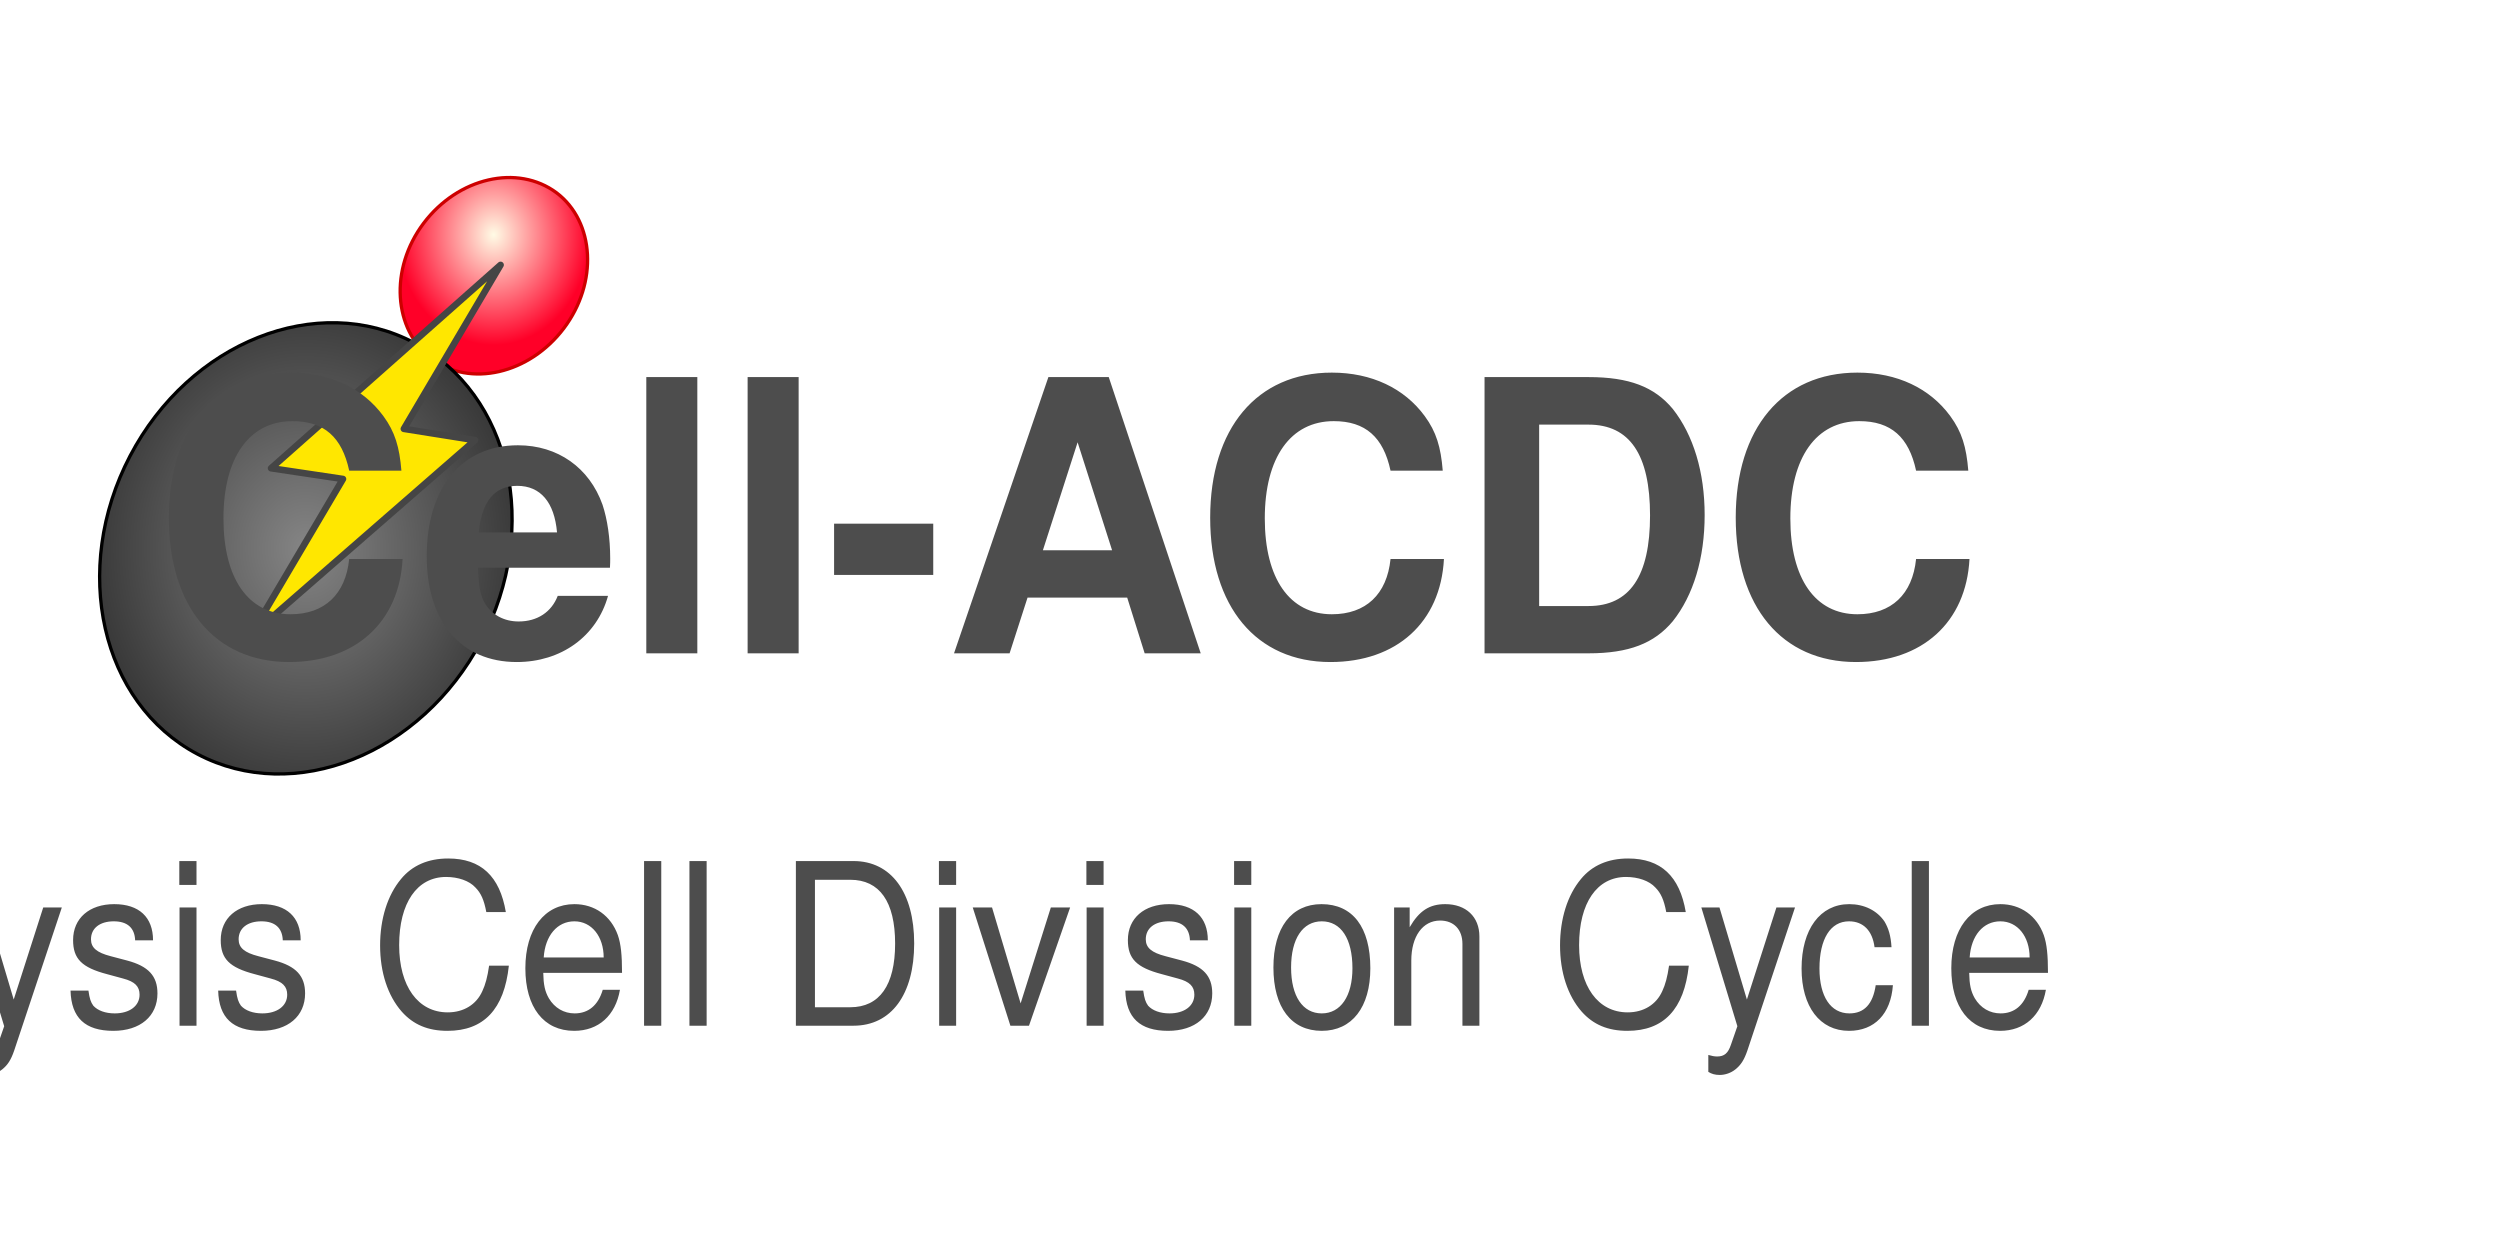
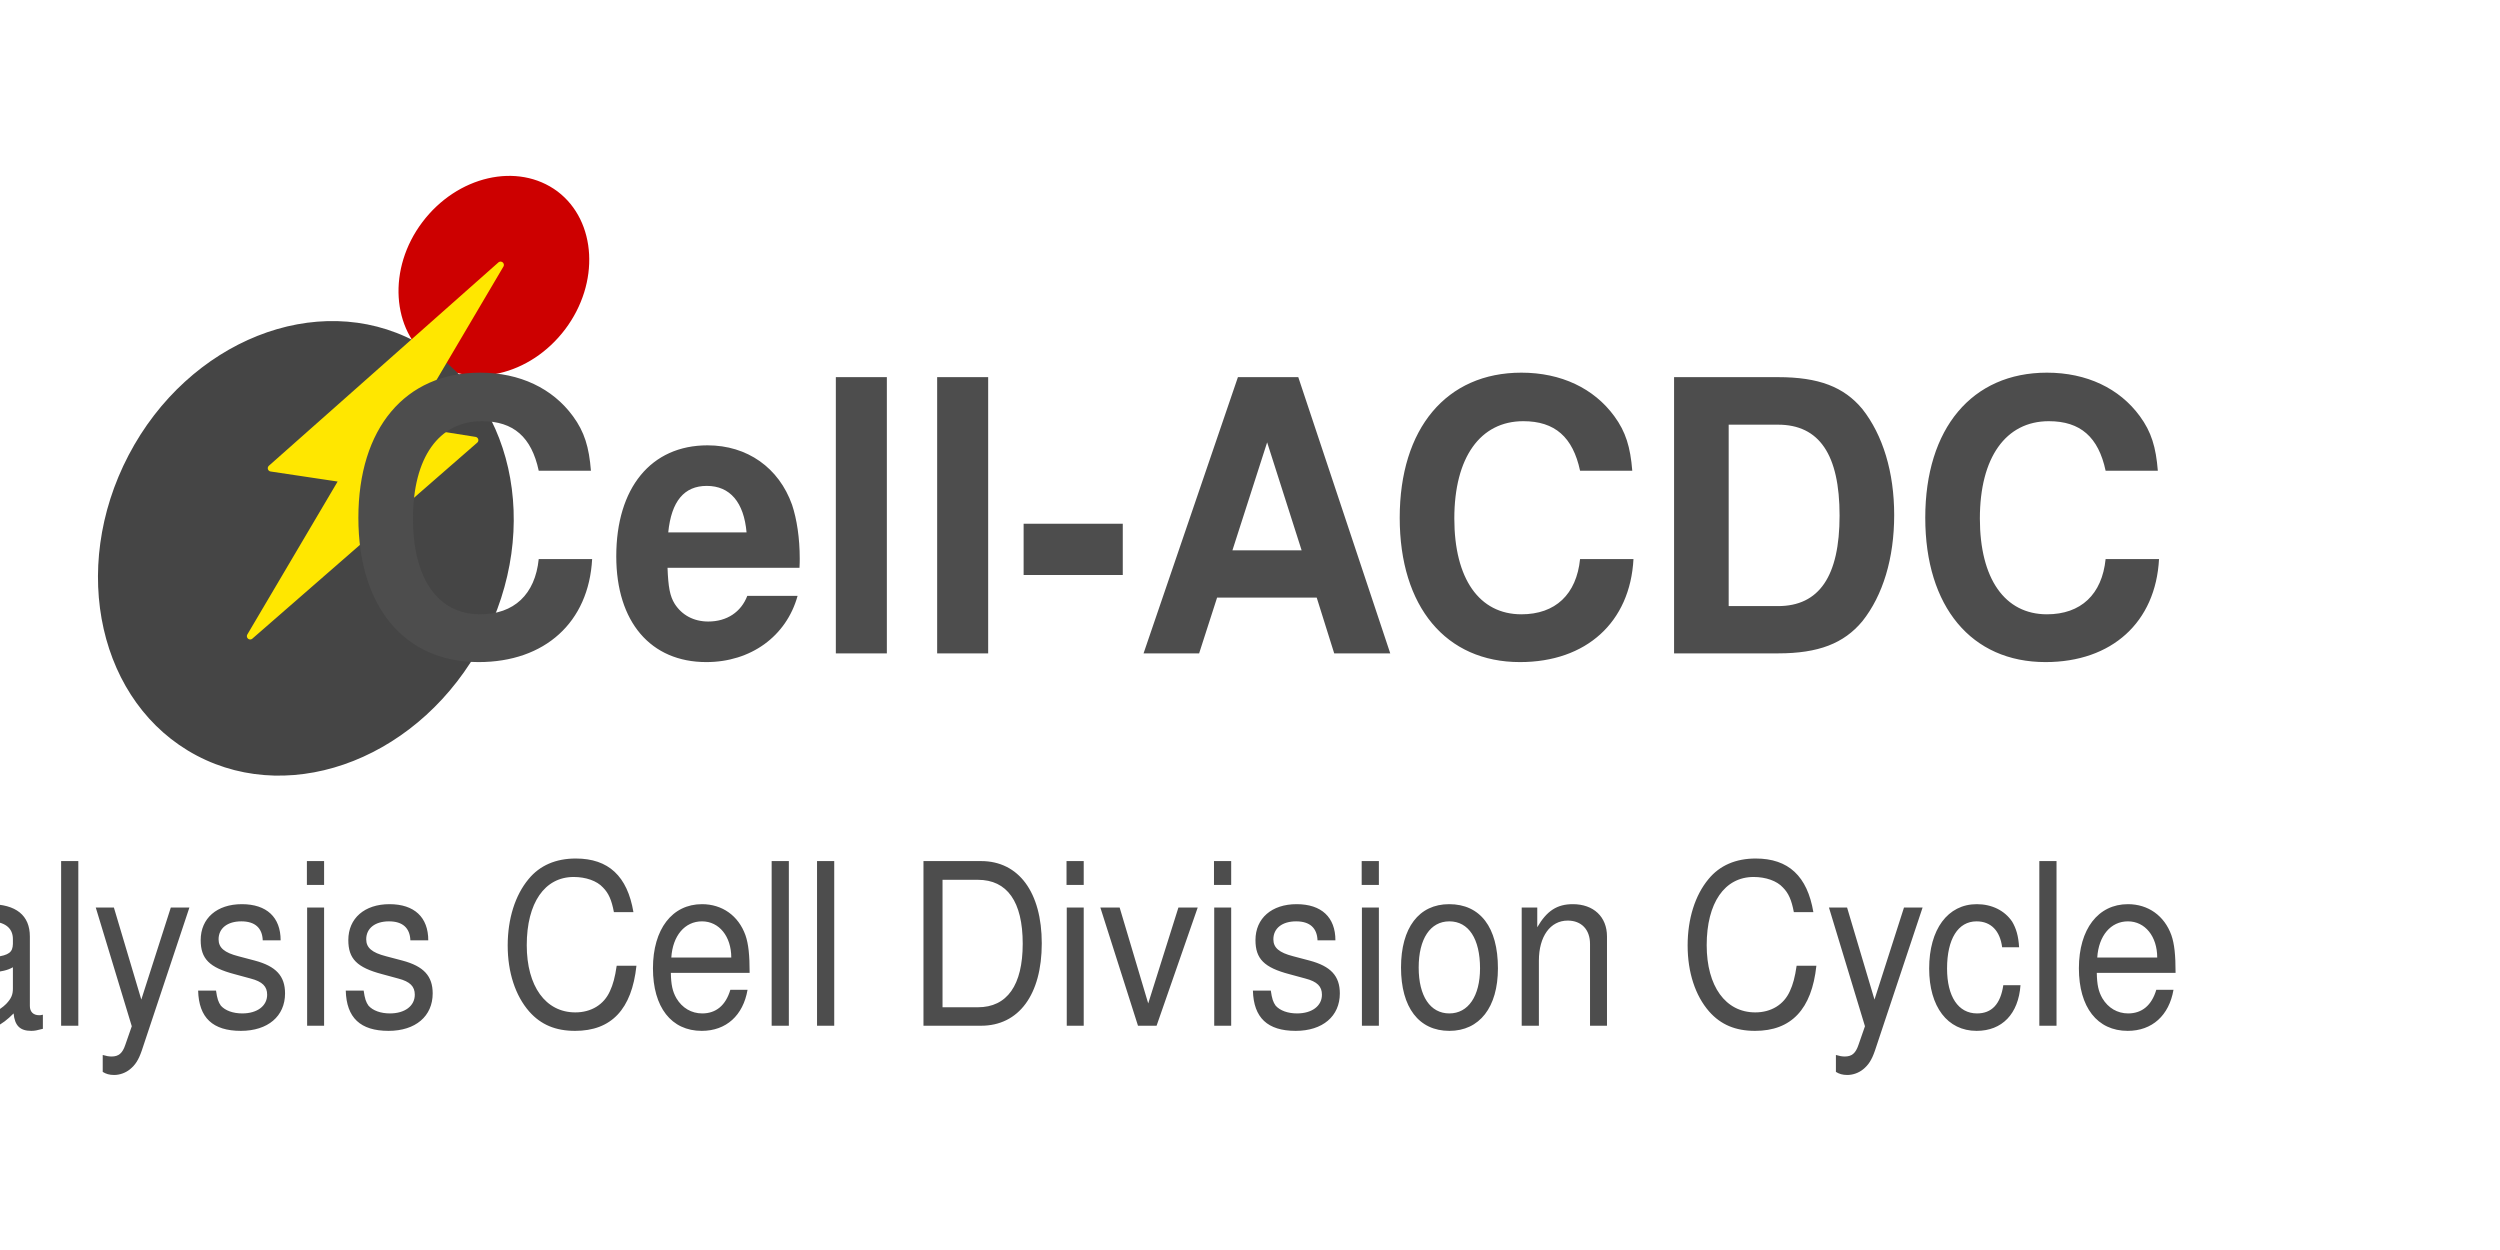
<svg xmlns="http://www.w3.org/2000/svg" xmlns:xlink="http://www.w3.org/1999/xlink" version="1.1" id="Layer_1" x="0px" y="0px" viewBox="0 0 160 80" xml:space="preserve" width="160" height="80">
  <defs id="defs31">
    <radialGradient id="SVGID_1_" cx="71.092" cy="18.036" r="14.519" gradientUnits="userSpaceOnUse" xlink:href="#SVGID_2_">
      <stop offset="0" style="stop-color:#FFF200" id="stop11499" />
      <stop offset="1" style="stop-color:#A97C50" id="stop11501" />
    </radialGradient>
    <marker style="overflow:visible" id="marker1526" refX="0" refY="0" orient="auto">
      <path transform="scale(-0.6)" d="M 8.719,4.034 -2.207,0.016 8.719,-4.002 c -1.745,2.372 -1.735,5.617 -6e-7,8.035 z" style="fill:#ff0000;fill-opacity:1;fill-rule:evenodd;stroke:#ff0000;stroke-width:0.625;stroke-linejoin:round;stroke-opacity:1" id="path1524" />
    </marker>
    <marker style="overflow:visible" id="Arrow2Send" refX="0" refY="0" orient="auto">
      <path transform="matrix(-0.3,0,0,-0.3,0.69,0)" d="M 8.719,4.034 -2.207,0.016 8.719,-4.002 c -1.745,2.372 -1.735,5.617 -6e-7,8.035 z" style="fill:#ff0000;fill-opacity:1;fill-rule:evenodd;stroke:#ff0000;stroke-width:0.625;stroke-linejoin:round;stroke-opacity:1" id="path893" />
    </marker>
    <marker style="overflow:visible" id="marker1430" refX="0" refY="0" orient="auto">
      <path transform="matrix(-0.2,0,0,-0.2,-1.2,0)" style="fill:#ff0000;fill-opacity:1;fill-rule:evenodd;stroke:#ff0000;stroke-width:1pt;stroke-opacity:1" d="M 0,0 5,-5 -12.5,0 5,5 Z" id="path1428" />
    </marker>
    <marker style="overflow:visible" id="Arrow1Send" refX="0" refY="0" orient="auto">
      <path transform="matrix(-0.2,0,0,-0.2,-1.2,0)" style="fill:#ff0000;fill-opacity:1;fill-rule:evenodd;stroke:#ff0000;stroke-width:1pt;stroke-opacity:1" d="M 0,0 5,-5 -12.5,0 5,5 Z" id="path875" />
    </marker>
    <marker style="overflow:visible" id="TriangleOutS" refX="0" refY="0" orient="auto">
      <path transform="scale(0.2)" style="fill:#ff0000;fill-opacity:1;fill-rule:evenodd;stroke:#ff0000;stroke-width:1pt;stroke-opacity:1" d="M 5.77,0 -2.88,5 V -5 Z" id="path1008" />
    </marker>
    <marker style="overflow:visible" id="Arrow2Mend" refX="0" refY="0" orient="auto">
      <path transform="scale(-0.6)" d="M 8.719,4.034 -2.207,0.016 8.719,-4.002 c -1.745,2.372 -1.735,5.617 -6e-7,8.035 z" style="fill:#000000;fill-opacity:1;fill-rule:evenodd;stroke:#000000;stroke-width:0.625;stroke-linejoin:round;stroke-opacity:1" id="path887" />
    </marker>
-     <radialGradient xlink:href="#SVGID_2_" id="radialGradient1" gradientUnits="userSpaceOnUse" gradientTransform="matrix(1,0,0,1.15,0,-8.8929)" cx="42.675" cy="59.286" r="32.7" />
  </defs>
  <style type="text/css" id="style2">
	.st0{fill:url(#SVGID_1_);stroke:#986828;stroke-width:0.5;stroke-miterlimit:10;}
	.st1{fill:url(#SVGID_2_);stroke:#000000;stroke-width:0.5;stroke-miterlimit:10;}
	.st2{fill:none;stroke:#ED2024;stroke-width:8;stroke-miterlimit:10;}
	.st3{fill:none;stroke:#ED2024;stroke-width:8;stroke-miterlimit:10;stroke-dasharray:8.611,6.459;}
</style>
  <radialGradient id="SVGID_1_-1" cx="71.092" cy="18.036" r="14.519" gradientUnits="userSpaceOnUse" xlink:href="#SVGID_2_">
    <stop offset="0" style="stop-color:#fffbe5;stop-opacity:1" id="stop4" />
    <stop offset="1" style="stop-color:#ff0028;stop-opacity:1" id="stop6" />
  </radialGradient>
  <radialGradient id="SVGID_2_" cx="42.675" cy="59.286" r="32.7" gradientTransform="matrix(1,0,0,1.15,0,-8.8929)" gradientUnits="userSpaceOnUse">
    <stop offset="0" style="stop-color:#858585" id="stop11" />
    <stop offset="1" style="stop-color:#383838" id="stop13" />
  </radialGradient>
-   <g id="g3" transform="translate(0,7.187595)">
-     <g id="g2" transform="translate(-1.729528)">
-       <g id="g1" transform="matrix(0.4231572,0,0,0.4231572,3.242012,2.822865)">
-         <path class="st0" d="m 80.6,5.5 c 5.8,4.4 6.3,13.6 1.1,20.5 -5.2,6.9 -14.2,9 -20,4.6 C 55.9,26.2 55.3,17 60.5,10.1 65.7,3.2 74.7,1.1 80.6,5.5 Z" id="path9" style="fill:url(#SVGID_1_-1);fill-opacity:1;stroke:#cd0000;stroke-opacity:1" />
-         <path class="st1" d="M 59.1,28.2 C 73.7,35.9 78.3,56.1 69.2,73.3 60.1,90.5 40.9,98.1 26.3,90.4 11.7,82.7 7.1,62.5 16.1,45.3 c 9,-17.2 28.3,-24.9 43,-17.1 z" id="path16" style="fill:url(#radialGradient1)" />
-         <path id="path1695" style="fill:#ffe700;fill-opacity:1;stroke:#454545;stroke-width:1;stroke-linecap:butt;stroke-linejoin:round;stroke-miterlimit:4;stroke-dasharray:none;stroke-opacity:1" d="M 72.134,16.411 37.424,47.16 48.297,48.789 34.264,72.559 68.274,42.915 57.508,41.203 Z" />
-       </g>
-       <text xml:space="preserve" style="font-weight:bold;font-size:23.777px;font-family:sans-serif;-inkscape-font-specification:'sans-serif Bold';text-align:center;text-anchor:middle;fill:#d9d9d9;stroke:#000000;stroke-width:0" x="99.24" y="33.972" id="text1" transform="scale(0.9810439,1.019322)">
-         <tspan id="tspan1" x="99.24" y="33.972" style="font-style:normal;font-variant:normal;font-weight:bold;font-stretch:normal;font-family:Helvetica;-inkscape-font-specification:'Helvetica Bold';fill:#4d4d4d;fill-opacity:1;stroke-width:0">Cell-ACDC</tspan>
-         <tspan x="99.24" y="63.693" style="font-style:normal;font-variant:normal;font-weight:bold;font-stretch:normal;font-family:Helvetica;-inkscape-font-specification:'Helvetica Bold';stroke-width:0" id="tspan2" />
-       </text>
-     </g>
-     <text xml:space="preserve" style="font-weight:bold;font-size:33.002px;font-family:sans-serif;-inkscape-font-specification:'sans-serif Bold';text-align:center;text-anchor:middle;fill:#d9d9d9;fill-opacity:1;stroke:#000000;stroke-width:0" x="84.237" y="55.65" id="text1-3" transform="scale(0.9519446,1.050481)">
-       <tspan id="tspan1-8" x="84.237" y="55.65" style="font-style:normal;font-variant:normal;font-weight:normal;font-stretch:normal;font-size:13.751px;font-family:Helvetica;-inkscape-font-specification:Helvetica;fill:#4d4d4d;fill-opacity:1;stroke-width:0">Analysis Cell Division Cycle</tspan>
-       <tspan x="84.237" y="96.902" style="font-style:normal;font-variant:normal;font-weight:bold;font-stretch:normal;font-family:Helvetica;-inkscape-font-specification:'Helvetica Bold';fill:#d9d9d9;fill-opacity:1;stroke-width:0" id="tspan2-4" />
-     </text>
+   <g id="g2-6" transform="matrix(0.4231621,0,0,0.4231621,1.512247,10.01)">
+     <path class="st0" d="m 80.6,5.5 c 5.8,4.4 6.3,13.6 1.1,20.5 -5.2,6.9 -14.2,9 -20,4.6 C 55.9,26.2 55.3,17 60.5,10.1 65.7,3.2 74.7,1.1 80.6,5.5 Z" id="path9-0" style="fill:#cd0000;fill-opacity:1;stroke:#cd0000;stroke-width:0.5;stroke-miterlimit:10;stroke-opacity:1" />
+     <path class="st1" d="M 59.1,28.2 C 73.7,35.9 78.3,56.1 69.2,73.3 60.1,90.5 40.9,98.1 26.3,90.4 11.7,82.7 7.1,62.5 16.1,45.3 c 9,-17.2 28.3,-24.9 43,-17.1 z" id="path16-7" style="fill:#454545;fill-opacity:1;stroke:#454545;stroke-width:0.5;stroke-miterlimit:10;stroke-opacity:1" />
+     <path id="path1695-1" style="fill:#ffe700;fill-opacity:1;stroke:#ffe700;stroke-width:1;stroke-linecap:butt;stroke-linejoin:round;stroke-miterlimit:4;stroke-dasharray:none;stroke-opacity:1" d="M 72.134,16.411 37.424,47.16 48.297,48.789 34.264,72.559 68.274,42.915 57.508,41.203 Z" />
  </g>
+   <text xml:space="preserve" style="font-weight:bold;font-size:23.777px;font-family:sans-serif;-inkscape-font-specification:'sans-serif Bold';text-align:center;text-anchor:middle;fill:#d9d9d9;stroke:#000000;stroke-width:0" x="97.478" y="41.023" id="text1" transform="scale(0.9810439,1.019322)">
+     <tspan id="tspan1" x="97.478" y="41.023" style="font-style:normal;font-variant:normal;font-weight:bold;font-stretch:normal;font-family:Helvetica;-inkscape-font-specification:'Helvetica Bold';fill:#4d4d4d;fill-opacity:1;stroke-width:0">Cell-ACDC</tspan>
+     <tspan x="97.478" y="71.02" style="font-style:normal;font-variant:normal;font-weight:bold;font-stretch:normal;font-family:Helvetica;-inkscape-font-specification:'Helvetica Bold';stroke-width:0" id="tspan2" />
+   </text>
+   <text xml:space="preserve" style="font-weight:bold;font-size:33.002px;font-family:sans-serif;-inkscape-font-specification:'sans-serif Bold';text-align:center;text-anchor:middle;fill:#d9d9d9;fill-opacity:1;stroke:#000000;stroke-width:0" x="84.237" y="62.492" id="text1-3" transform="scale(0.9519446,1.050481)">
+     <tspan id="tspan1-8" x="84.237" y="62.492" style="font-style:normal;font-variant:normal;font-weight:normal;font-stretch:normal;font-size:13.751px;font-family:Helvetica;-inkscape-font-specification:Helvetica;fill:#4d4d4d;fill-opacity:1;stroke-width:0">Analysis Cell Division Cycle</tspan>
+     <tspan x="84.237" y="103.745" style="font-style:normal;font-variant:normal;font-weight:bold;font-stretch:normal;font-family:Helvetica;-inkscape-font-specification:'Helvetica Bold';fill:#d9d9d9;fill-opacity:1;stroke-width:0" id="tspan2-4" />
+   </text>
</svg>
